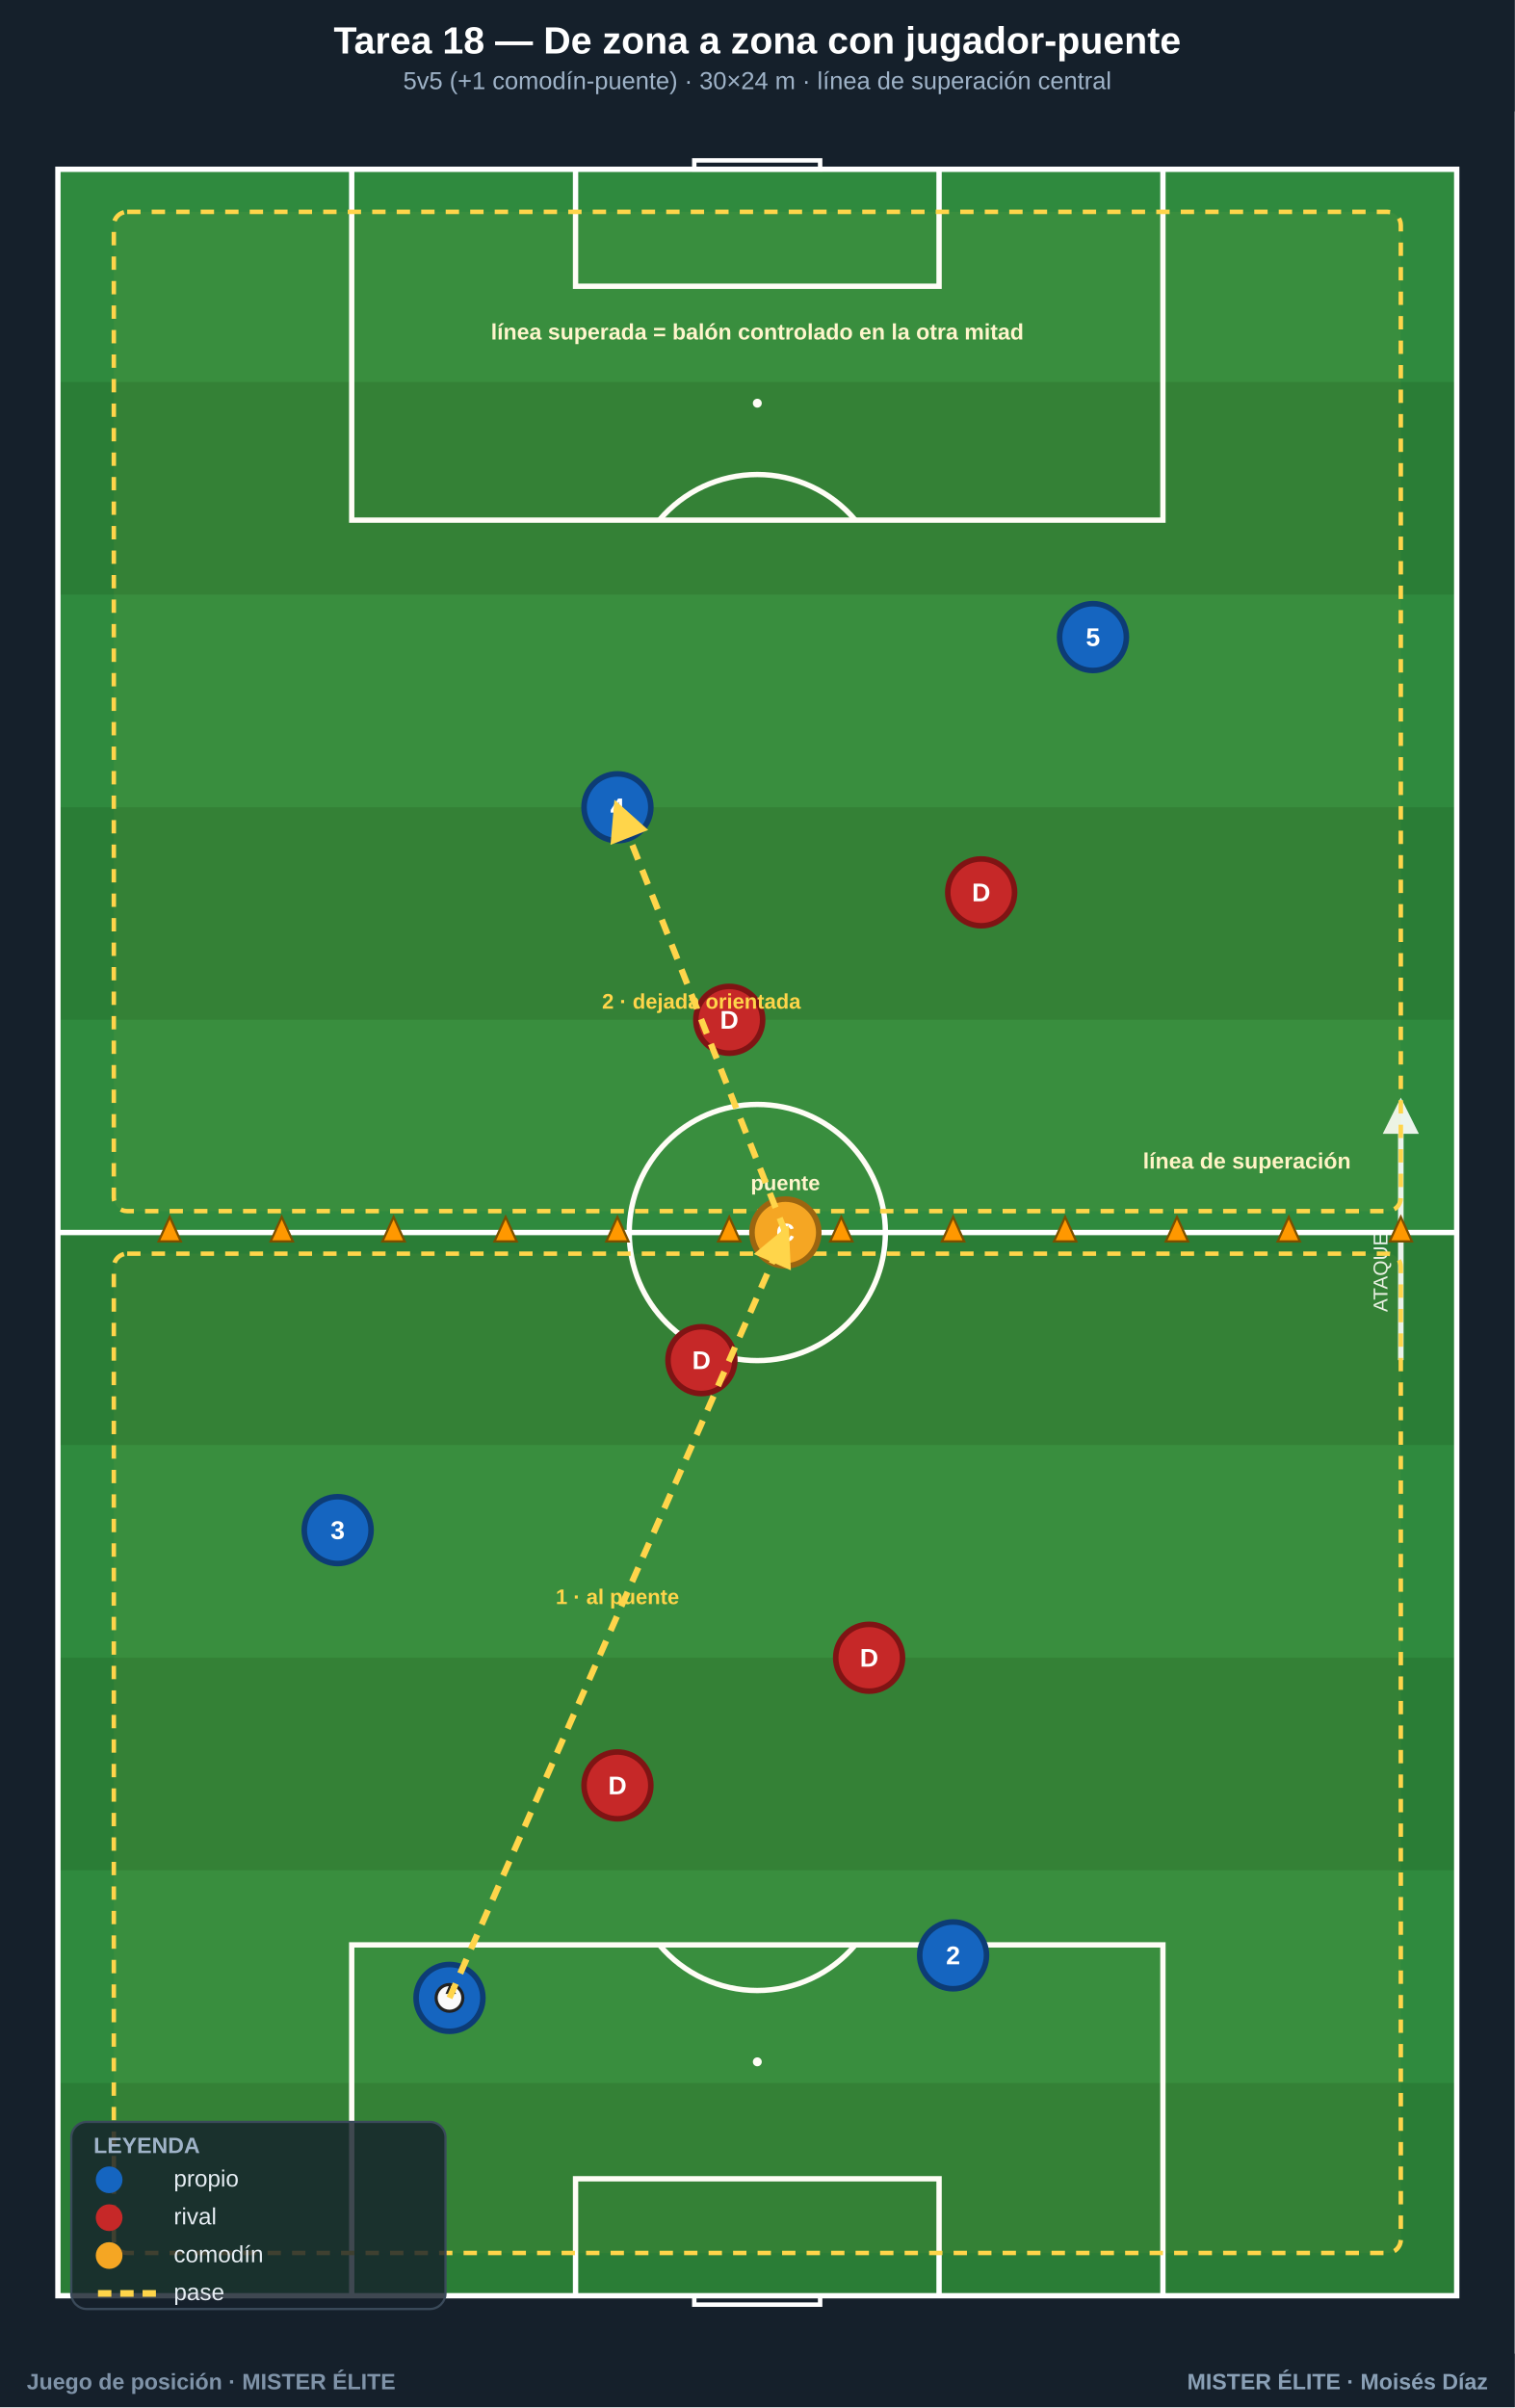
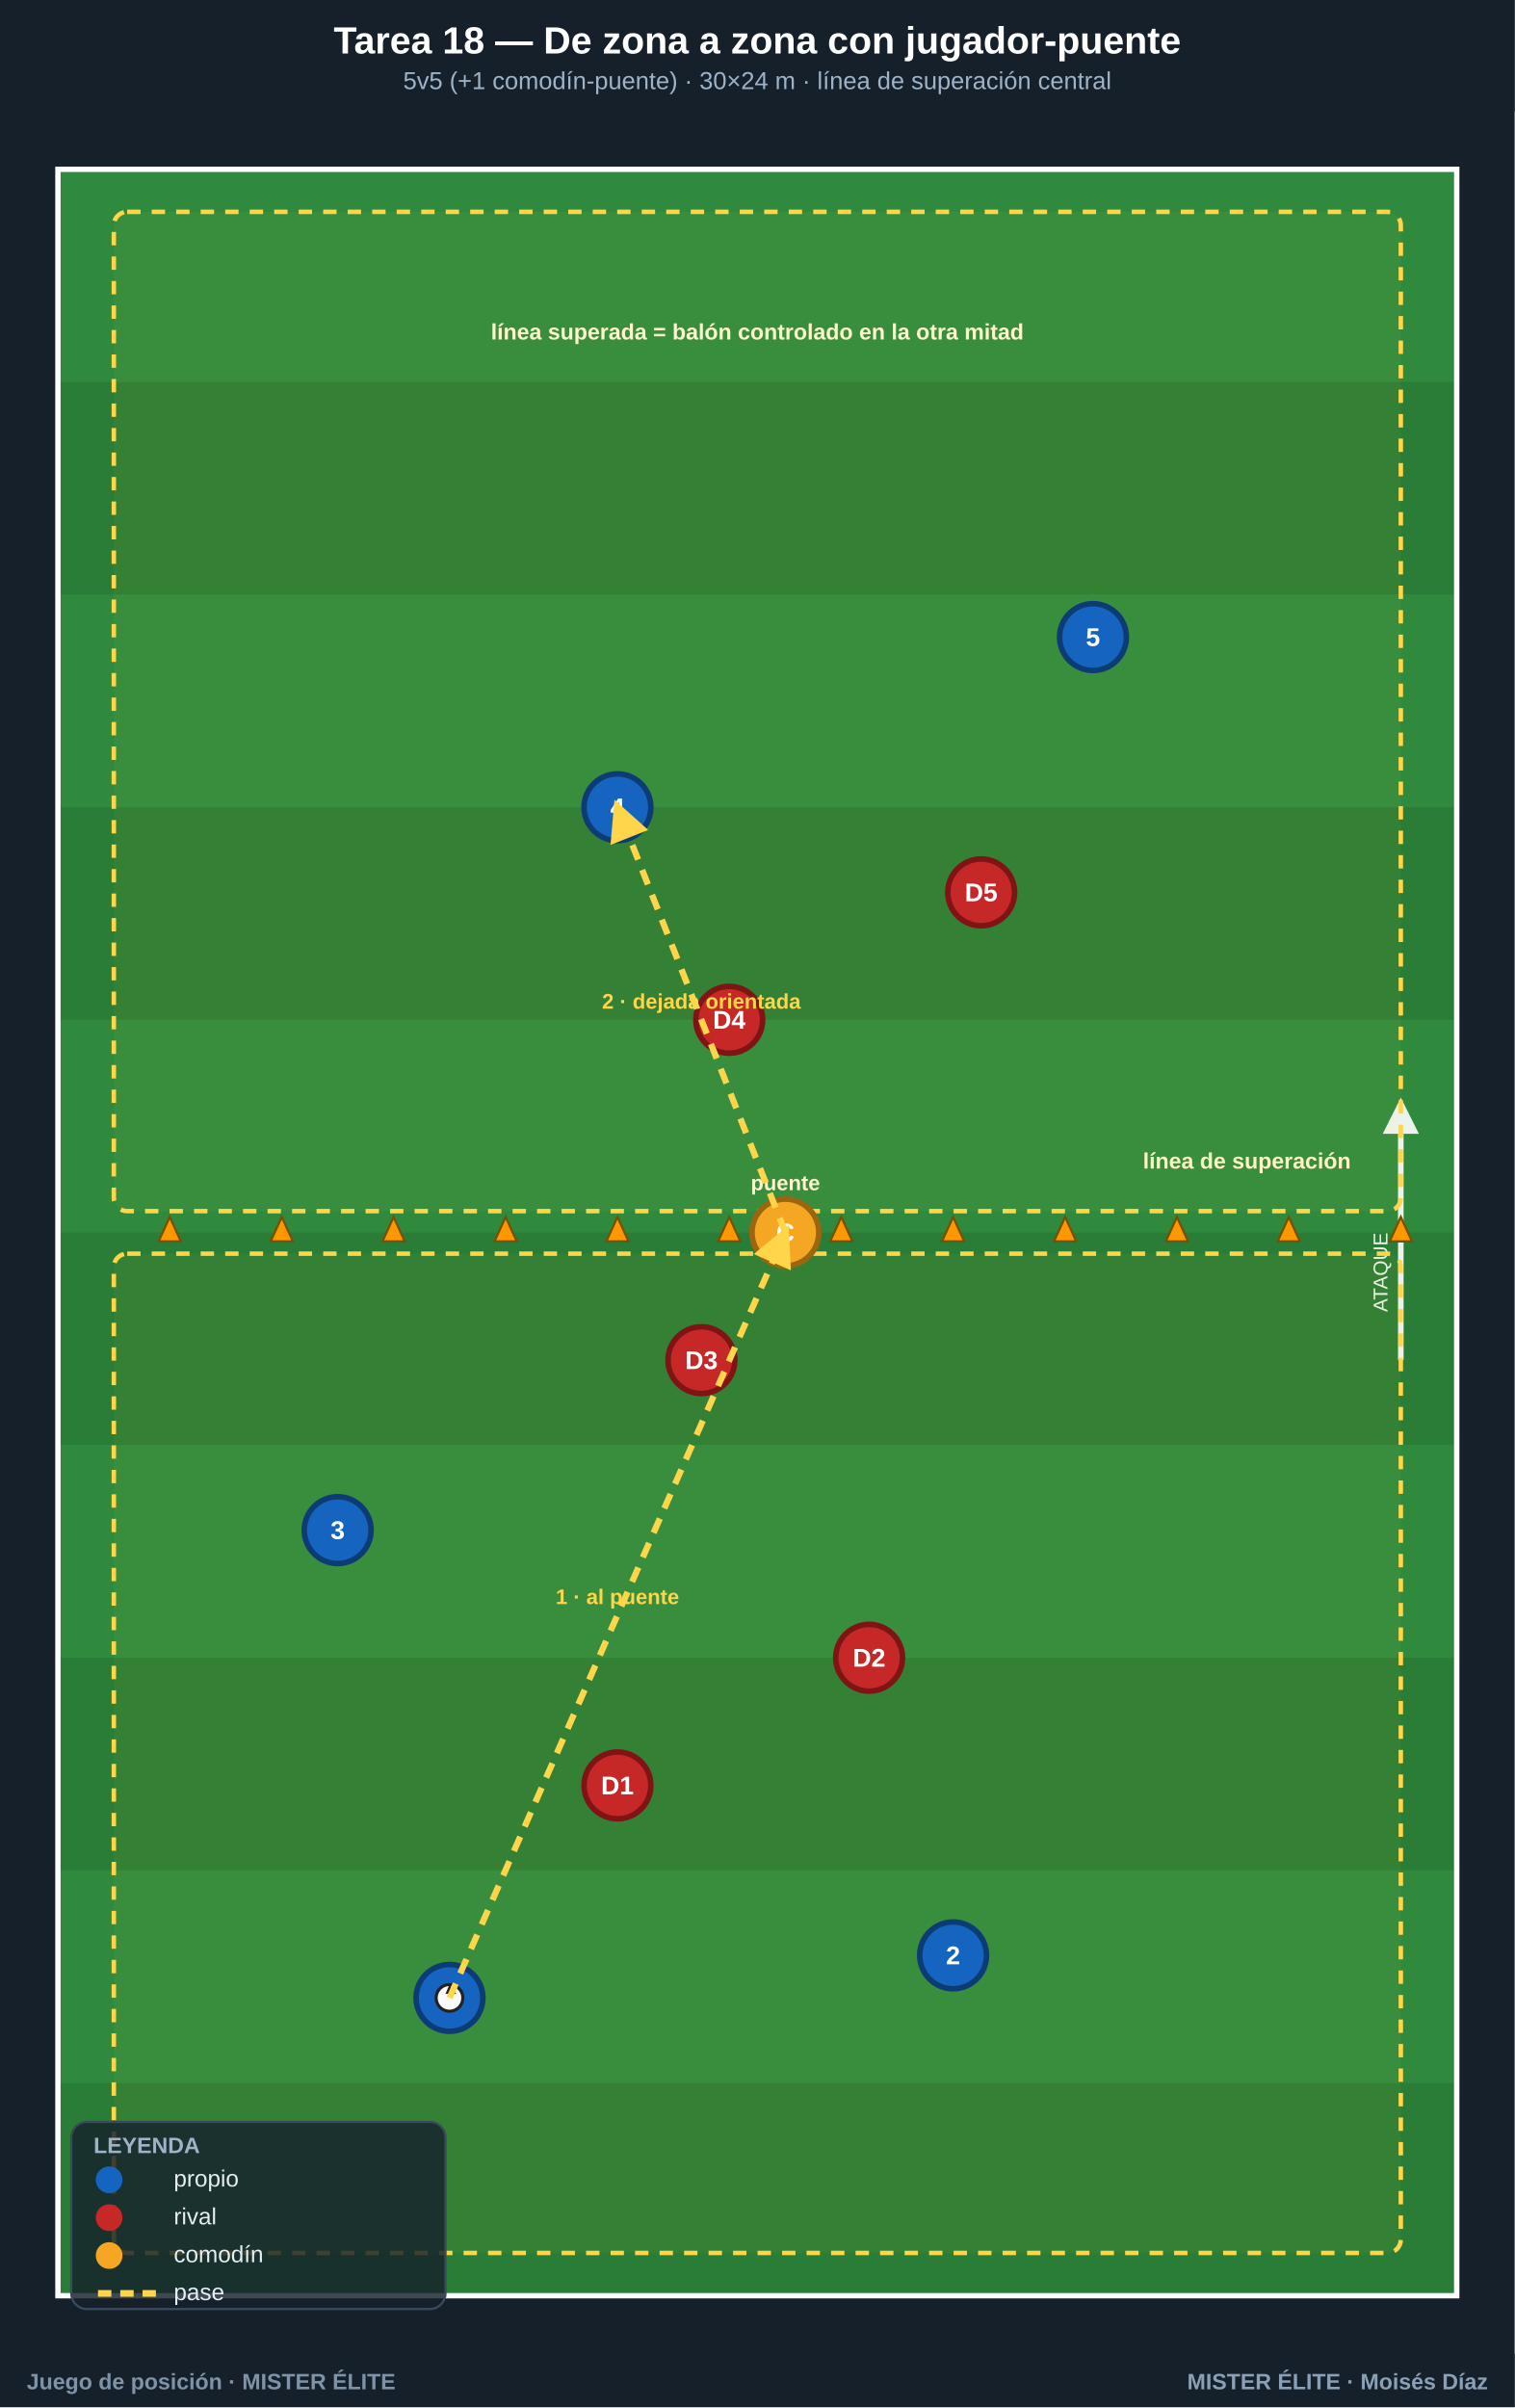
<svg xmlns="http://www.w3.org/2000/svg" viewBox="0 0 680 1081" width="680" height="1081" font-family="Segoe UI,Arial,sans-serif">
  <defs>
    <linearGradient id="sky" x1="0" y1="0" x2="0" y2="1">
      <stop offset="0" stop-color="#2f8a3e" />
      <stop offset="1" stop-color="#2b8139" />
    </linearGradient>
    <marker id="ah_pass" viewBox="0 0 10 10" refX="8" refY="5" markerWidth="6.5" markerHeight="6.5" orient="auto-start-reverse">
      <path d="M0,0 L10,5 L0,10 z" fill="#ffd54a" />
    </marker>
    <marker id="ah_run" viewBox="0 0 10 10" refX="8" refY="5" markerWidth="6.5" markerHeight="6.5" orient="auto-start-reverse">
      <path d="M0,0 L10,5 L0,10 z" fill="#ffffff" />
    </marker>
    <marker id="ah_drive" viewBox="0 0 10 10" refX="8" refY="5" markerWidth="6.5" markerHeight="6.5" orient="auto-start-reverse">
      <path d="M0,0 L10,5 L0,10 z" fill="#7ee0ff" />
    </marker>
    <marker id="ah_white" viewBox="0 0 10 10" refX="8" refY="5" markerWidth="6.5" markerHeight="6.5" orient="auto-start-reverse">
      <path d="M0,0 L10,5 L0,10 z" fill="#ffffff" />
    </marker>
  </defs>
  <rect x="0.0" y="0.0" width="680.0" height="1080.6" fill="#15202b" />
  <rect x="26.0" y="76.0" width="628.0" height="96.0" fill="#2f8a3e" />
  <rect x="26.0" y="171.5" width="628.0" height="96.0" fill="#2a7d36" />
  <rect x="26.0" y="266.9" width="628.0" height="96.0" fill="#2f8a3e" />
  <rect x="26.0" y="362.4" width="628.0" height="96.0" fill="#2a7d36" />
  <rect x="26.0" y="457.8" width="628.0" height="96.0" fill="#2f8a3e" />
  <rect x="26.0" y="553.3" width="628.0" height="96.0" fill="#2a7d36" />
  <rect x="26.0" y="648.7" width="628.0" height="96.0" fill="#2f8a3e" />
  <rect x="26.0" y="744.2" width="628.0" height="96.0" fill="#2a7d36" />
  <rect x="26.0" y="839.6" width="628.0" height="96.0" fill="#2f8a3e" />
  <rect x="26.0" y="935.1" width="628.0" height="96.0" fill="#2a7d36" />
  <rect x="26.0" y="76.0" width="628.0" height="954.6" fill="none" stroke="#ffffff" stroke-width="2.4" />
-   <line x1="26.0" y1="553.3" x2="654.0" y2="553.3" stroke="#ffffff" stroke-width="2.4" opacity="1" />
-   <circle cx="340.0" cy="553.3" r="57.5" fill="none" stroke="#ffffff" stroke-width="2.4" />
-   <circle cx="340.0" cy="553.3" r="2.4" fill="#ffffff" />
-   <path d="M157.9,76.0 L157.9,233.5 L522.1,233.5 L522.1,76.0" fill="none" stroke="#ffffff" stroke-width="2.4" />
-   <path d="M258.4,76.0 L258.4,128.5 L421.6,128.5 L421.6,76.0" fill="none" stroke="#ffffff" stroke-width="2.4" />
-   <circle cx="340.0" cy="181.0" r="2.0" fill="#ffffff" />
-   <rect x="311.7" y="72.0" width="56.5" height="4" fill="none" stroke="#ffffff" stroke-width="2" />
-   <path d="M296.0,233.5 A57.5,57.5 0 0 1 384.0,233.5" fill="none" stroke="#ffffff" stroke-width="2.4" />
-   <path d="M157.9,1030.6 L157.9,873.1 L522.1,873.1 L522.1,1030.6" fill="none" stroke="#ffffff" stroke-width="2.4" />
-   <path d="M258.4,1030.6 L258.4,978.1 L421.6,978.1 L421.6,1030.6" fill="none" stroke="#ffffff" stroke-width="2.4" />
-   <circle cx="340.0" cy="925.6" r="2.0" fill="#ffffff" />
-   <rect x="311.7" y="1030.6" width="56.5" height="4" fill="none" stroke="#ffffff" stroke-width="2" />
-   <path d="M296.0,873.1 A57.5,57.5 0 0 0 384.0,873.1" fill="none" stroke="#ffffff" stroke-width="2.4" />
  <rect x="0.0" y="0.0" width="680.0" height="50.0" fill="#15202b" />
  <text x="340.0" y="24.0" font-family="Segoe UI,Arial,sans-serif" font-size="17" font-weight="800" fill="#ffffff" text-anchor="middle">Tarea 18 — De zona a zona con jugador-puente</text>
  <text x="340.0" y="40.0" font-family="Segoe UI,Arial,sans-serif" font-size="11" font-weight="500" fill="#9fb3c8" text-anchor="middle">5v5 (+1 comodín-puente) · 30×24 m · línea de superación central</text>
  <rect x="0.0" y="1056.6" width="680.0" height="24.0" fill="#15202b" />
  <text x="668.0" y="1072.6" font-family="Segoe UI,Arial,sans-serif" font-size="10" font-weight="700" fill="#8aa0b6" text-anchor="end">MISTER ÉLITE · Moisés Díaz</text>
  <text x="12.0" y="1072.6" font-family="Segoe UI,Arial,sans-serif" font-size="10" font-weight="600" fill="#7f93a8" text-anchor="start">Juego de posición · MISTER ÉLITE</text>
  <g opacity="0.9">
    <line x1="628.9" y1="610.6" x2="628.9" y2="496.0" stroke="#ffffff" stroke-width="2.5" marker-end="url(#ah_white)" />
    <text x="622.9" y="553.3" font-family="Segoe UI,Arial" font-size="9" fill="#ffffff" text-anchor="end" transform="rotate(-90 622.9 553.3)">ATAQUE</text>
  </g>
  <path d="M76.2,546.3 l5,11 l-10,0 z" fill="#ff9800" stroke="#7a4f00" stroke-width="1" />
  <path d="M126.5,546.3 l5,11 l-10,0 z" fill="#ff9800" stroke="#7a4f00" stroke-width="1" />
  <path d="M176.7,546.3 l5,11 l-10,0 z" fill="#ff9800" stroke="#7a4f00" stroke-width="1" />
  <path d="M227.0,546.3 l5,11 l-10,0 z" fill="#ff9800" stroke="#7a4f00" stroke-width="1" />
  <path d="M277.2,546.3 l5,11 l-10,0 z" fill="#ff9800" stroke="#7a4f00" stroke-width="1" />
  <path d="M327.4,546.3 l5,11 l-10,0 z" fill="#ff9800" stroke="#7a4f00" stroke-width="1" />
  <path d="M377.7,546.3 l5,11 l-10,0 z" fill="#ff9800" stroke="#7a4f00" stroke-width="1" />
  <path d="M427.9,546.3 l5,11 l-10,0 z" fill="#ff9800" stroke="#7a4f00" stroke-width="1" />
  <path d="M478.2,546.3 l5,11 l-10,0 z" fill="#ff9800" stroke="#7a4f00" stroke-width="1" />
  <path d="M528.4,546.3 l5,11 l-10,0 z" fill="#ff9800" stroke="#7a4f00" stroke-width="1" />
  <path d="M578.6,546.3 l5,11 l-10,0 z" fill="#ff9800" stroke="#7a4f00" stroke-width="1" />
  <path d="M628.9,546.3 l5,11 l-10,0 z" fill="#ff9800" stroke="#7a4f00" stroke-width="1" />
  <text x="559.8" y="524.6" font-family="Segoe UI,Arial,sans-serif" font-size="10" font-weight="600" fill="#fff5cc" text-anchor="middle">línea de superación</text>
  <rect x="51.1" y="562.8" width="577.8" height="448.6" rx="6" fill="#ffd54a" fill-opacity="0.05" stroke="#ffd54a" stroke-width="2" stroke-dasharray="6 5" />
  <rect x="51.1" y="95.1" width="577.8" height="448.6" rx="6" fill="#ffd54a" fill-opacity="0.05" stroke="#ffd54a" stroke-width="2" stroke-dasharray="6 5" />
  <g>
    <circle cx="201.8" cy="896.9" r="15" fill="#1565c0" stroke="#0d3c75" stroke-width="2.5" />
    <text x="201.8" y="900.9" font-family="Segoe UI,Arial" font-size="11.5" font-weight="800" fill="#fff" text-anchor="middle">1</text>
  </g>
  <circle cx="201.8" cy="896.9" r="6.0" fill="#fafafa" stroke="#222" stroke-width="1.4" />
  <path d="M201.8,890.9 l3.0,4.2 l-4.8,0 z" fill="#222" />
  <g>
    <circle cx="427.9" cy="877.8" r="15" fill="#1565c0" stroke="#0d3c75" stroke-width="2.5" />
    <text x="427.9" y="881.8" font-family="Segoe UI,Arial" font-size="11.5" font-weight="800" fill="#fff" text-anchor="middle">2</text>
  </g>
  <g>
    <circle cx="151.6" cy="686.9" r="15" fill="#1565c0" stroke="#0d3c75" stroke-width="2.5" />
    <text x="151.6" y="690.9" font-family="Segoe UI,Arial" font-size="11.5" font-weight="800" fill="#fff" text-anchor="middle">3</text>
  </g>
  <g>
    <circle cx="277.2" cy="362.4" r="15" fill="#1565c0" stroke="#0d3c75" stroke-width="2.5" />
    <text x="277.2" y="366.4" font-family="Segoe UI,Arial" font-size="11.5" font-weight="800" fill="#fff" text-anchor="middle">4</text>
  </g>
  <g>
    <circle cx="490.7" cy="286.0" r="15" fill="#1565c0" stroke="#0d3c75" stroke-width="2.5" />
    <text x="490.7" y="290.0" font-family="Segoe UI,Arial" font-size="11.5" font-weight="800" fill="#fff" text-anchor="middle">5</text>
  </g>
  <g>
    <circle cx="352.6" cy="553.3" r="15" fill="#f5a623" stroke="#9c6510" stroke-width="2.5" />
    <text x="352.6" y="557.3" font-family="Segoe UI,Arial" font-size="11.5" font-weight="800" fill="#fff" text-anchor="middle">C</text>
  </g>
  <text x="352.6" y="534.3" font-family="Segoe UI,Arial,sans-serif" font-size="9.5" font-weight="600" fill="#fff5cc" text-anchor="middle">puente</text>
  <g>
    <circle cx="277.2" cy="801.5" r="15" fill="#c62828" stroke="#7f1414" stroke-width="2.5" />
-     <text x="277.2" y="805.5" font-family="Segoe UI,Arial" font-size="11.5" font-weight="800" fill="#fff" text-anchor="middle">D</text>
+     <text x="277.2" y="805.5" font-family="Segoe UI,Arial" font-size="11.5" font-weight="800" fill="#fff" text-anchor="middle">D1</text>
  </g>
  <g>
    <circle cx="390.2" cy="744.2" r="15" fill="#c62828" stroke="#7f1414" stroke-width="2.5" />
-     <text x="390.2" y="748.2" font-family="Segoe UI,Arial" font-size="11.5" font-weight="800" fill="#fff" text-anchor="middle">D</text>
+     <text x="390.2" y="748.2" font-family="Segoe UI,Arial" font-size="11.5" font-weight="800" fill="#fff" text-anchor="middle">D2</text>
  </g>
  <g>
    <circle cx="314.9" cy="610.6" r="15" fill="#c62828" stroke="#7f1414" stroke-width="2.5" />
-     <text x="314.9" y="614.6" font-family="Segoe UI,Arial" font-size="11.5" font-weight="800" fill="#fff" text-anchor="middle">D</text>
+     <text x="314.9" y="614.6" font-family="Segoe UI,Arial" font-size="11.5" font-weight="800" fill="#fff" text-anchor="middle">D3</text>
  </g>
  <g>
    <circle cx="327.4" cy="457.8" r="15" fill="#c62828" stroke="#7f1414" stroke-width="2.5" />
-     <text x="327.4" y="461.8" font-family="Segoe UI,Arial" font-size="11.5" font-weight="800" fill="#fff" text-anchor="middle">D</text>
+     <text x="327.4" y="461.8" font-family="Segoe UI,Arial" font-size="11.5" font-weight="800" fill="#fff" text-anchor="middle">D4</text>
  </g>
  <g>
    <circle cx="440.5" cy="400.6" r="15" fill="#c62828" stroke="#7f1414" stroke-width="2.5" />
-     <text x="440.5" y="404.6" font-family="Segoe UI,Arial" font-size="11.5" font-weight="800" fill="#fff" text-anchor="middle">D</text>
+     <text x="440.5" y="404.6" font-family="Segoe UI,Arial" font-size="11.5" font-weight="800" fill="#fff" text-anchor="middle">D5</text>
  </g>
  <line x1="201.8" y1="896.9" x2="352.6" y2="553.3" stroke="#ffd54a" stroke-width="2.8" stroke-dasharray="7 5" marker-end="url(#ah_pass)" />
  <text x="277.2" y="720.1" font-family="Segoe UI,Arial,sans-serif" font-size="9.5" font-weight="700" fill="#ffd54a" text-anchor="middle">1 · al puente</text>
  <line x1="352.6" y1="553.3" x2="277.2" y2="362.4" stroke="#ffd54a" stroke-width="2.8" stroke-dasharray="7 5" marker-end="url(#ah_pass)" />
  <text x="314.9" y="452.8" font-family="Segoe UI,Arial,sans-serif" font-size="9.5" font-weight="700" fill="#ffd54a" text-anchor="middle">2 · dejada orientada</text>
  <text x="340.0" y="152.4" font-family="Segoe UI,Arial,sans-serif" font-size="10" font-weight="600" fill="#fff5cc" text-anchor="middle">línea superada = balón controlado en la otra mitad</text>
  <g>
    <rect x="32" y="952.56" width="168" height="84" rx="7" fill="#15202b" fill-opacity="0.82" stroke="#3a4a5a" stroke-width="1" />
    <text x="42" y="966.56" font-family="Segoe UI,Arial" font-size="10" font-weight="800" fill="#9fb3c8">LEYENDA</text>
    <circle cx="49" cy="978.56" r="6" fill="#1565c0" />
    <text x="78" y="981.56" font-family="Segoe UI,Arial" font-size="10.5" fill="#e6edf3">propio</text>
    <circle cx="49" cy="995.56" r="6" fill="#c62828" />
    <text x="78" y="998.56" font-family="Segoe UI,Arial" font-size="10.5" fill="#e6edf3">rival</text>
    <circle cx="49" cy="1012.56" r="6" fill="#f5a623" />
    <text x="78" y="1015.56" font-family="Segoe UI,Arial" font-size="10.5" fill="#e6edf3">comodín</text>
    <line x1="44" y1="1029.56" x2="70" y2="1029.56" stroke="#ffd54a" stroke-width="3" stroke-dasharray="6 4" />
    <text x="78" y="1032.56" font-family="Segoe UI,Arial" font-size="10.5" fill="#e6edf3">pase</text>
  </g>
</svg>
